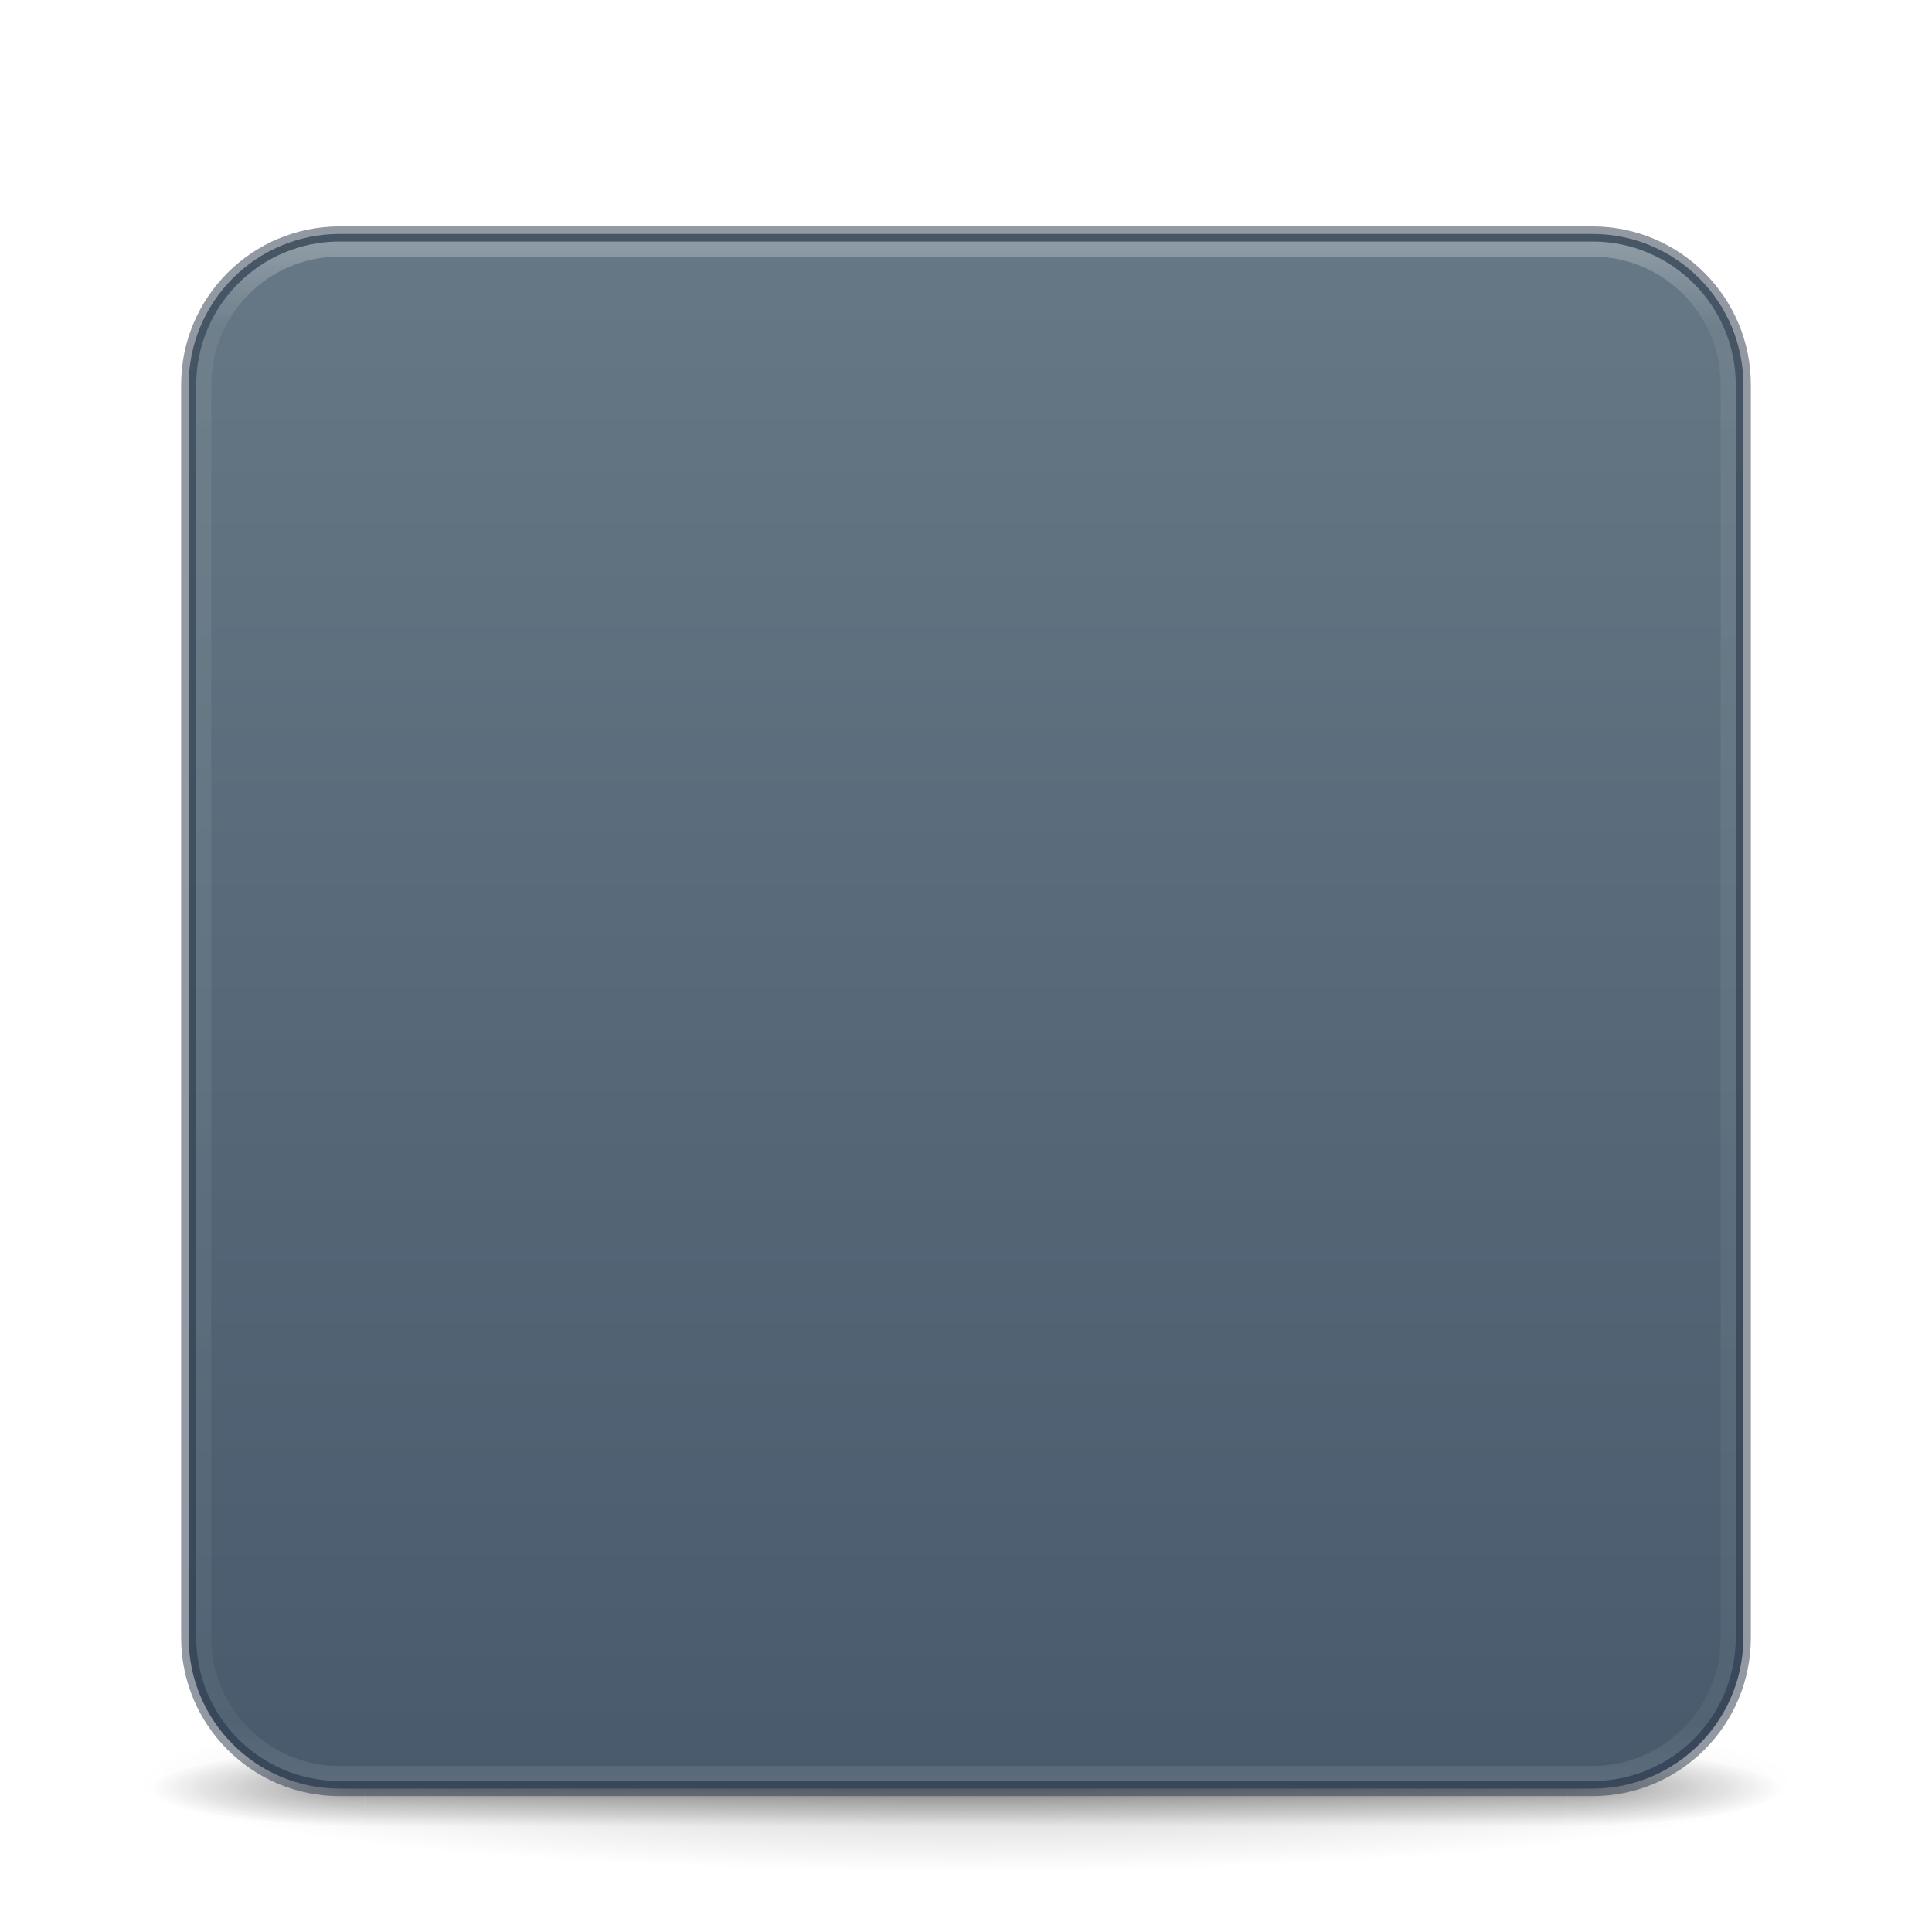
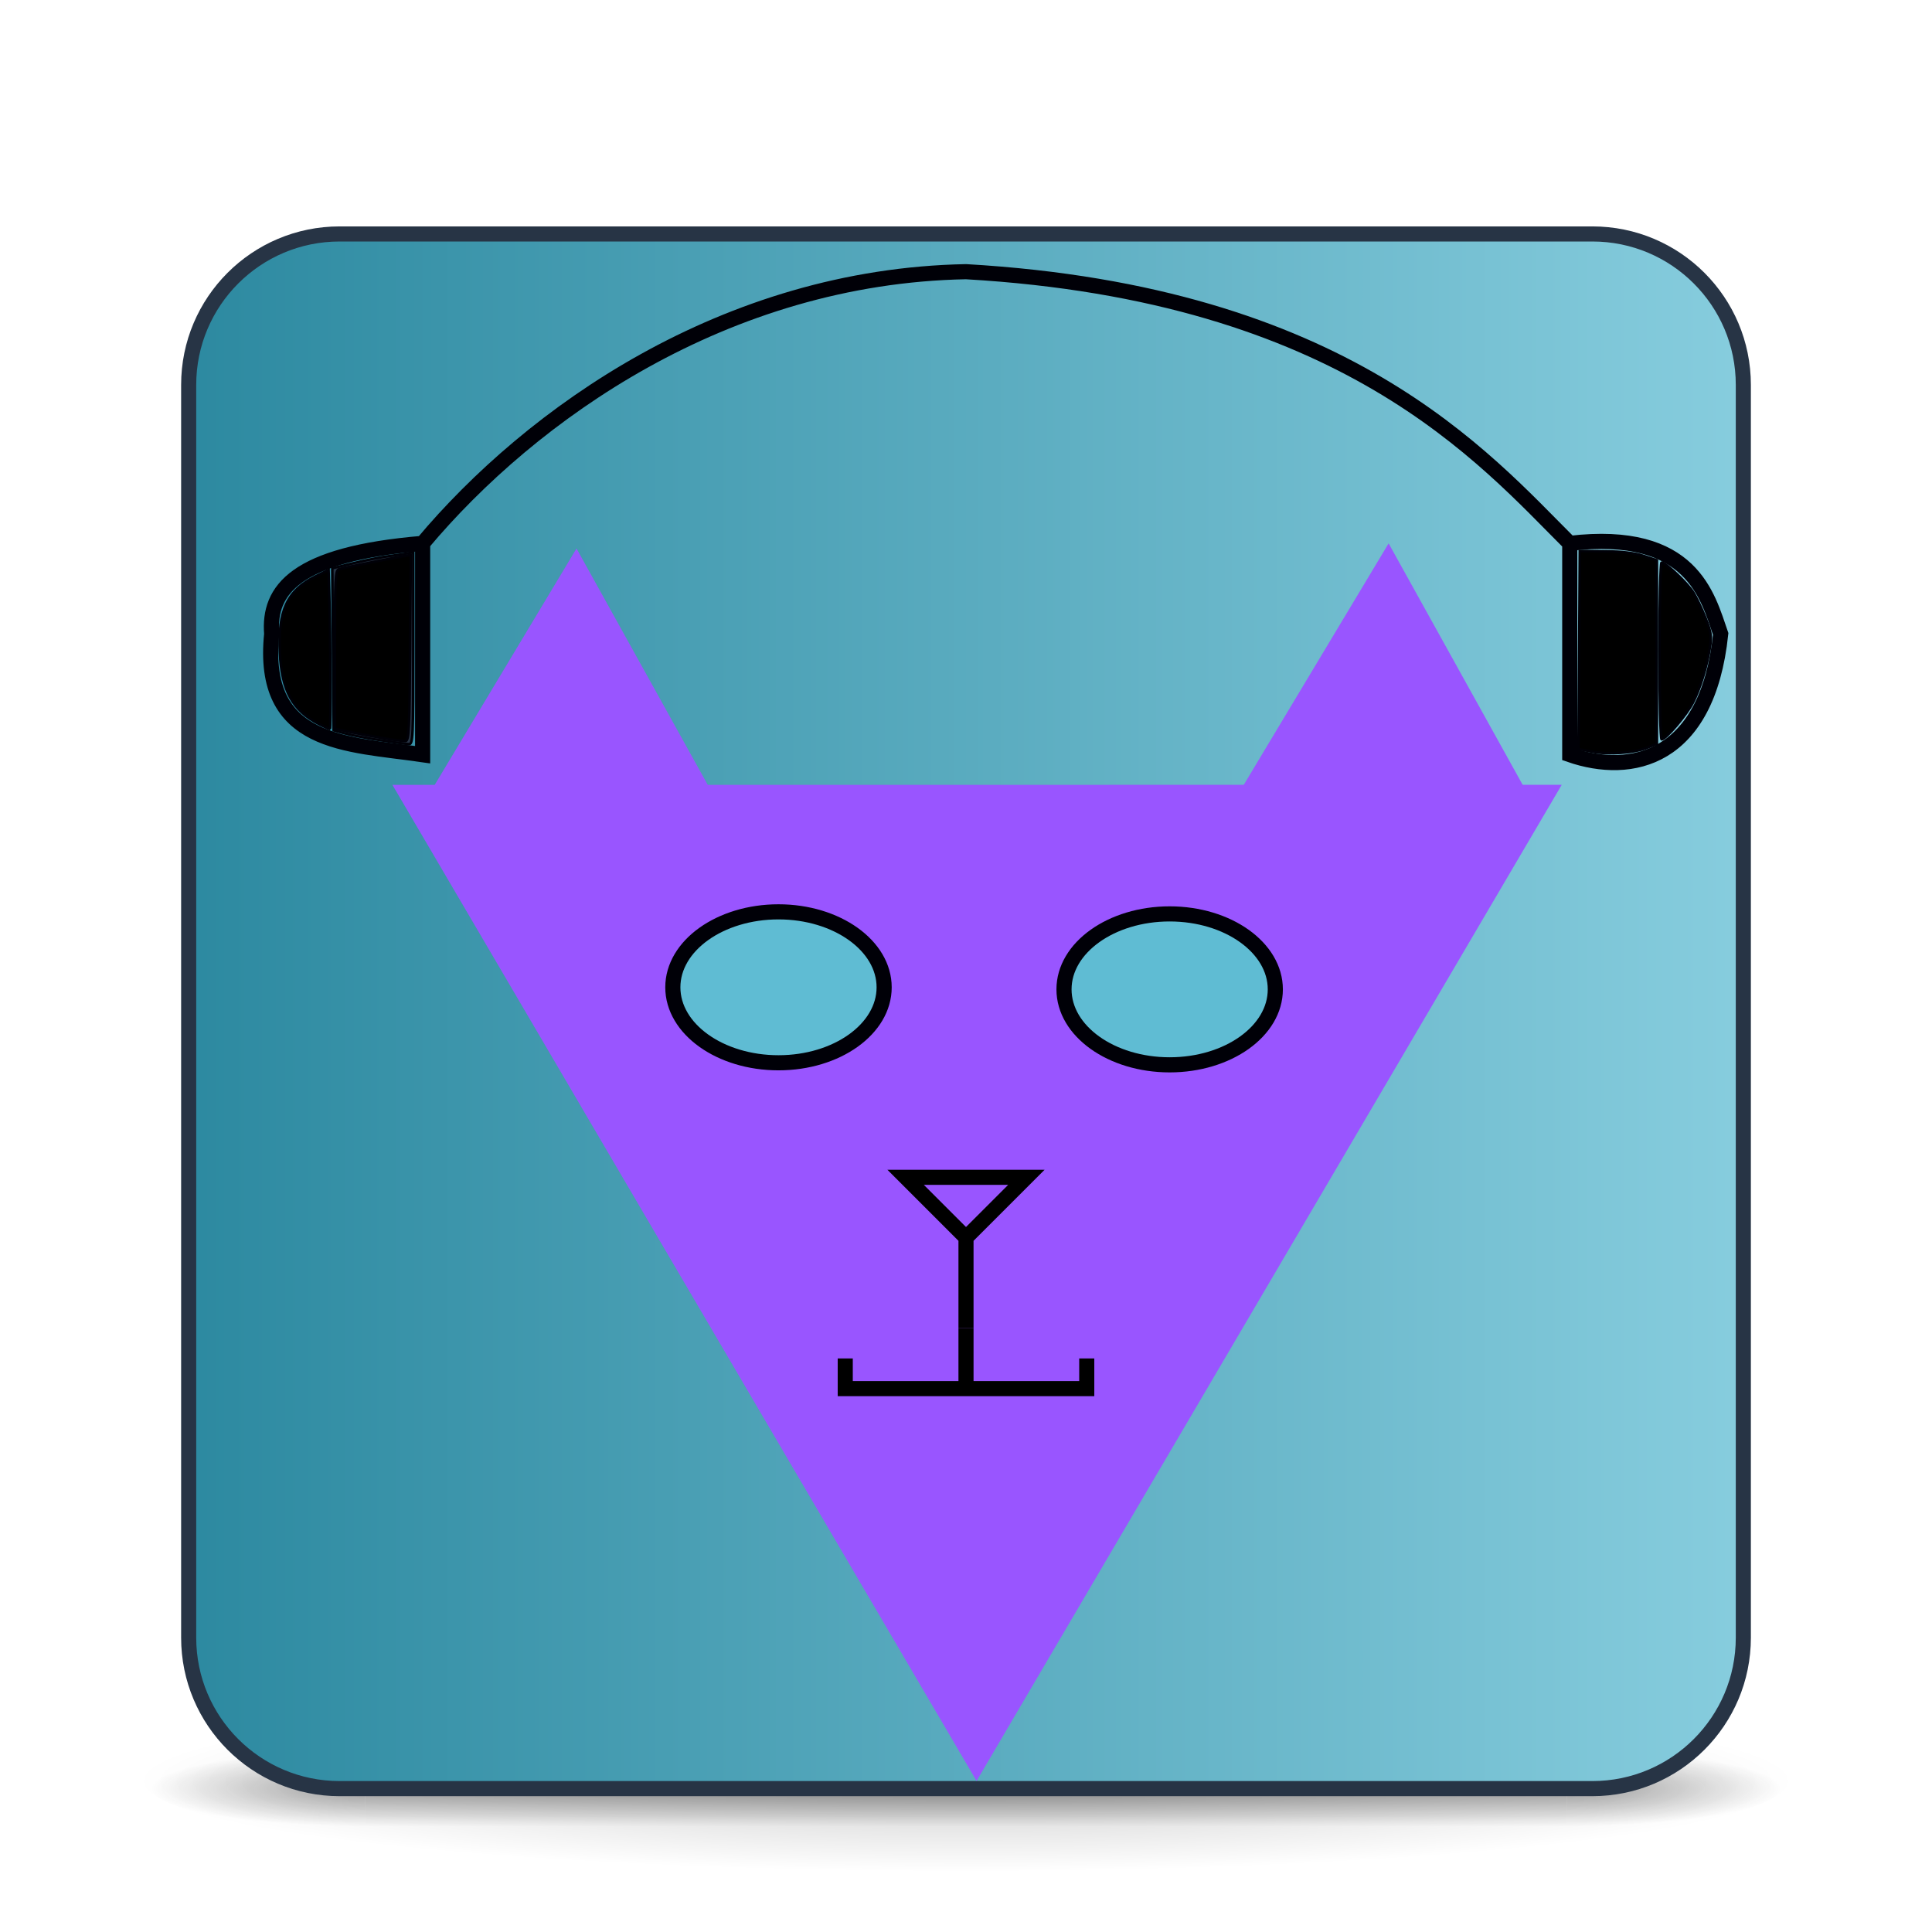
<svg xmlns="http://www.w3.org/2000/svg" xmlns:xlink="http://www.w3.org/1999/xlink" id="svg4379" height="128" width="128" version="1.1">
  <defs id="defs4381">
+     <linearGradient id="linearGradient2616">
+       <stop style="stop-color:#2c89a0;stop-opacity:1" offset="0" id="stop2612" />
+       <stop style="stop-color:#87cdde;stop-opacity:1" offset="1" id="stop2614" />
+     </linearGradient>
+     <linearGradient id="linearGradient1218">
+       <stop style="stop-color:#87cdde;stop-opacity:1;" offset="0" id="stop1214" />
+       <stop style="stop-color:#87cdde;stop-opacity:0;" offset="1" id="stop1216" />
+     </linearGradient>
    <linearGradient id="linearGradient880">
      <stop style="stop-color:#667885;stop-opacity:1" offset="0" id="stop876" />
      <stop style="stop-color:#485a6c;stop-opacity:1" offset="1" id="stop878" />
    </linearGradient>
    <linearGradient gradientTransform="matrix(2.72973,0,0,2.72973,-1.513512,1.486514)" gradientUnits="userSpaceOnUse" xlink:href="#linearGradient3924-776" id="linearGradient3159" y2="43" x2="24" y1="5" x1="24" />
    <linearGradient id="linearGradient3924-776">
      <stop offset="0" style="stop-color:#ffffff;stop-opacity:1" id="stop3124" />
      <stop offset="0.063" style="stop-color:#ffffff;stop-opacity:0.235" id="stop3126" />
      <stop offset="0.951" style="stop-color:#ffffff;stop-opacity:0.157" id="stop3128" />
      <stop offset="1" style="stop-color:#ffffff;stop-opacity:0.392" id="stop3130" />
    </linearGradient>
    <radialGradient gradientTransform="matrix(2.003784,0,0,1.4,27.98813,-17.4)" gradientUnits="userSpaceOnUse" xlink:href="#linearGradient3688-166-749-5" id="radialGradient2455-1" fy="43.5" fx="4.993" r="2.5" cy="43.5" cx="4.993" />
    <linearGradient id="linearGradient3688-166-749-5">
      <stop offset="0" style="stop-color:#181818;stop-opacity:1" id="stop2883-0" />
      <stop offset="1" style="stop-color:#181818;stop-opacity:0" id="stop2885-5" />
    </linearGradient>
    <radialGradient gradientTransform="matrix(2.003784,0,0,1.4,-20.01187,-104.4)" gradientUnits="userSpaceOnUse" xlink:href="#linearGradient3688-464-309-8" id="radialGradient2457-5" fy="43.5" fx="4.993" r="2.5" cy="43.5" cx="4.993" />
    <linearGradient id="linearGradient3688-464-309-8">
      <stop offset="0" style="stop-color:#181818;stop-opacity:1" id="stop2889-9" />
      <stop offset="1" style="stop-color:#181818;stop-opacity:0" id="stop2891-4" />
    </linearGradient>
    <linearGradient gradientUnits="userSpaceOnUse" xlink:href="#linearGradient3702-501-757-0" id="linearGradient2459-7" y2="39.999" x2="25.058" y1="47.028" x1="25.058" />
    <linearGradient id="linearGradient3702-501-757-0">
      <stop offset="0" style="stop-color:#181818;stop-opacity:0" id="stop2895-0" />
      <stop offset="0.5" style="stop-color:#181818;stop-opacity:1" id="stop2897-2" />
      <stop offset="1" style="stop-color:#181818;stop-opacity:0" id="stop2899-6" />
    </linearGradient>
    <linearGradient id="linearGradient3811">
      <stop offset="0" style="stop-color:#000000;stop-opacity:1" id="stop3813" />
      <stop offset="1" style="stop-color:#000000;stop-opacity:0" id="stop3815" />
    </linearGradient>
    <radialGradient gradientTransform="matrix(1.556392,0,0,0.1697883,70.27036,102.1303)" gradientUnits="userSpaceOnUse" xlink:href="#linearGradient3811" id="radialGradient4377" fy="93.468" fx="-4.029" r="35.338" cy="93.468" cx="-4.029" />
    <linearGradient xlink:href="#linearGradient880" id="linearGradient882" x1="62.872" y1="15.907" x2="62.872" y2="118.427" gradientUnits="userSpaceOnUse" />
+     <linearGradient xlink:href="#linearGradient1218" id="linearGradient1220" x1="12.5" y1="67" x2="115.5" y2="67" gradientUnits="userSpaceOnUse" />
+     <linearGradient xlink:href="#linearGradient2616" id="linearGradient3452" gradientUnits="userSpaceOnUse" x1="12" y1="67" x2="116" y2="67" />
  </defs>
  <path d="M 119,118 A 55,6 0 0 1 9,118 55,6 0 1 1 119,118 Z" id="path3041" style="color:#000000;display:inline;overflow:visible;visibility:visible;opacity:0.2;fill:url(#radialGradient4377);fill-opacity:1;fill-rule:nonzero;stroke:none;stroke-width:1;marker:none;enable-background:accumulate" />
  <g transform="matrix(2.699999,0,0,0.5555561,-0.8000019,94.88888)" id="g2036" style="display:inline">
    <g transform="matrix(1.052632,0,0,1.285713,-1.263158,-13.42854)" id="g3712" style="opacity:0.4">
      <rect width="5" height="7" x="38" y="40" id="rect2801" style="fill:url(#radialGradient2455-1);fill-opacity:1;stroke:none" />
      <rect width="5" height="7" x="-10" y="-47" transform="scale(-1,-1)" id="rect3696" style="fill:url(#radialGradient2457-5);fill-opacity:1;stroke:none" />
      <rect width="28" height="7" x="10" y="40" id="rect3700" style="fill:url(#linearGradient2459-7);fill-opacity:1;stroke:none" />
    </g>
  </g>
-   <rect width="103" height="103" rx="10" ry="10" x="12.5" y="15.5" id="rect5505-21-3" style="color:#000000;display:inline;overflow:visible;visibility:visible;fill:url(#linearGradient882);fill-opacity:1;fill-rule:nonzero;stroke:none;stroke-width:1;marker:none;enable-background:accumulate" />
+   <rect width="103" height="103" rx="10" ry="10" x="12.5" y="15.5" id="rect5505-21-3" style="color:#000000;display:inline;overflow:visible;visibility:visible;fill:url(#linearGradient1220);fill-opacity:1;fill-rule:nonzero;stroke:none;stroke-width:1;marker:none;enable-background:accumulate" />
  <rect width="101" height="101" rx="9" ry="9" x="13.5" y="16.5" id="rect6741-7" style="opacity:0.3;fill:none;stroke:url(#linearGradient3159);stroke-width:1;stroke-linecap:round;stroke-linejoin:round;stroke-miterlimit:4;stroke-dasharray:none;stroke-dashoffset:0;stroke-opacity:1" />
-   <rect width="103" height="103" rx="10" ry="10" x="12.5" y="15.5" id="rect5505-21-6" style="color:#000000;display:inline;overflow:visible;visibility:visible;opacity:0.5;fill:none;stroke:#273445;stroke-width:1;stroke-linecap:round;stroke-linejoin:round;stroke-miterlimit:4;stroke-dasharray:none;stroke-dashoffset:0;stroke-opacity:1;marker:none;enable-background:accumulate" />
+   <rect width="103" height="103" rx="10" ry="10" x="12.5" y="15.5" id="rect5505-21-6" style="color:#000000;display:inline;overflow:visible;visibility:visible;opacity:1;fill:url(#linearGradient3452);stroke:#273445;stroke-width:1;stroke-linecap:round;stroke-linejoin:round;stroke-miterlimit:4;stroke-dasharray:none;stroke-dashoffset:0;stroke-opacity:1;marker:none;enable-background:accumulate;fill-opacity:1;fill-rule:nonzero" />
+   <path style="opacity:1;fill:#9955ff;fill-rule:nonzero" id="path4278" d="M 114,40 63.249,125.301 14.751,38.699 Z" transform="matrix(0.7804299,-0.01011662,0.00982822,0.7677092,14.10731,22.43986)" />
+   <path style="opacity:1;fill:#9955ff;fill-rule:nonzero" id="path4400" d="M 48,54 27.804,53.66 38.196,36.34 Z" />
+   <path style="opacity:1;fill:#9955ff;fill-rule:nonzero" id="path4486" d="M 101.804,53.66 81.608,53.321 92,36 Z" />
+   <path style="fill:none;fill-opacity:1;stroke:#000007;stroke-width:1.002;stroke-linecap:butt;stroke-linejoin:miter;stroke-miterlimit:4;stroke-dasharray:none;stroke-opacity:1" d="m 28,36 c -8.465,0.704 -10.232,3.099 -10,6 -0.759,7.406 4.992,7.272 10,8 V 36 c 7.189,-8.569 20.01,-17.7 36,-18 25.12,1.453 34.326,12.345 40,18 v 14 c 4.084,1.416 9.125,0.346 10,-8 -0.86,-2.469 -1.884,-6.955 -10,-6" id="path4521" />
+   <path style="opacity:1;fill:#273445;fill-opacity:1;fill-rule:nonzero;stroke:#000007;stroke-width:0.168;stroke-miterlimit:4;stroke-dasharray:none;stroke-opacity:1" d="m 25.203,49.044 c -0.875,-0.133 -1.93,-0.335 -2.345,-0.45 l -0.754,-0.209 -0.044,-5.368 -0.044,-5.368 1.468,-0.353 c 0.807,-0.194 1.844,-0.399 2.305,-0.455 0.461,-0.056 1.007,-0.137 1.214,-0.18 l 0.377,-0.078 v 6.367 c 0,5.958 -0.019,6.366 -0.293,6.35 -0.161,-0.009 -1.009,-0.125 -1.884,-0.258 z" id="path16138" />
+   <path style="opacity:1;fill:#000000;fill-opacity:1;fill-rule:nonzero;stroke:#000007;stroke-width:0.168;stroke-miterlimit:4;stroke-dasharray:none;stroke-opacity:1" d="m 21.101,47.953 c -1.72,-0.888 -2.436,-2.199 -2.559,-4.685 -0.139,-2.799 0.485,-4.145 2.35,-5.076 l 0.879,-0.438 0.04,1.387 c 0.093,3.187 0.121,9.173 0.043,9.166 -0.046,-0.004 -0.385,-0.163 -0.754,-0.354 z" id="path16177" />
+   <path style="opacity:1;fill:#000000;fill-opacity:1;fill-rule:nonzero;stroke:#000007;stroke-width:0.168;stroke-miterlimit:4;stroke-dasharray:none;stroke-opacity:1" d="M 25.371,48.906 C 24.68,48.788 23.682,48.601 23.152,48.491 L 22.189,48.29 v -5.252 c 0,-4.858 0.022,-5.258 0.293,-5.337 0.325,-0.095 3.333,-0.7 4.189,-0.843 l 0.546,-0.091 -0.044,6.148 c -0.038,5.319 -0.078,6.152 -0.295,6.177 -0.138,0.016 -0.816,-0.068 -1.507,-0.186 z" id="path16253" />
+   <path style="opacity:1;fill:#000000;fill-opacity:1;fill-rule:nonzero;stroke:#000007;stroke-width:0.168;stroke-miterlimit:4;stroke-dasharray:none;stroke-opacity:1" d="m 105.459,49.797 -0.881,-0.17 0.044,-6.56 0.044,-6.56 1.683,0.017 c 1.105,0.011 1.982,0.117 2.554,0.307 l 0.871,0.289 v 6.081 6.081 l -0.659,0.264 c -0.868,0.347 -2.557,0.464 -3.655,0.252 z" id="path16292" />
+   <path style="opacity:1;fill:#000000;fill-opacity:1;fill-rule:nonzero;stroke:#000007;stroke-width:0.168;stroke-miterlimit:4;stroke-dasharray:none;stroke-opacity:1" d="m 109.941,43.122 c 0,-3.224 0.065,-5.861 0.144,-5.861 0.261,0 1.722,1.384 2.106,1.996 0.207,0.33 0.57,1.09 0.807,1.689 0.372,0.942 0.411,1.209 0.286,1.981 -0.208,1.286 -0.63,2.654 -1.11,3.602 -0.413,0.815 -1.807,2.455 -2.087,2.455 -0.08,0 -0.145,-2.638 -0.145,-5.861 z" id="path16331" />
+   <ellipse style="opacity:1;fill:#5fbcd3;fill-opacity:1;fill-rule:nonzero;stroke:#000007;stroke-width:1.002;stroke-miterlimit:4;stroke-dasharray:none;stroke-opacity:1" id="path16433" cx="51.577" cy="65.412" rx="7" ry="5" />
+   <ellipse style="opacity:1;fill:#5fbcd3;fill-opacity:1;fill-rule:nonzero;stroke:#000007;stroke-width:1.002;stroke-miterlimit:4;stroke-dasharray:none;stroke-opacity:1" id="ellipse16435" cx="77.493" cy="65.548" rx="7" ry="5" />
+   <path style="fill:none;stroke:#000000;stroke-width:1px;stroke-linecap:butt;stroke-linejoin:miter;stroke-opacity:1" d="m 56,90 v 2 h 8 v -4 4 h 8 v -2" id="path16553" />
+   <path style="fill:none;stroke:#000000;stroke-width:1px;stroke-linecap:butt;stroke-linejoin:miter;stroke-opacity:1" d="m 64,88 v -6 l -4,-4 h 8 l -4,4" id="path16668" />
</svg>
